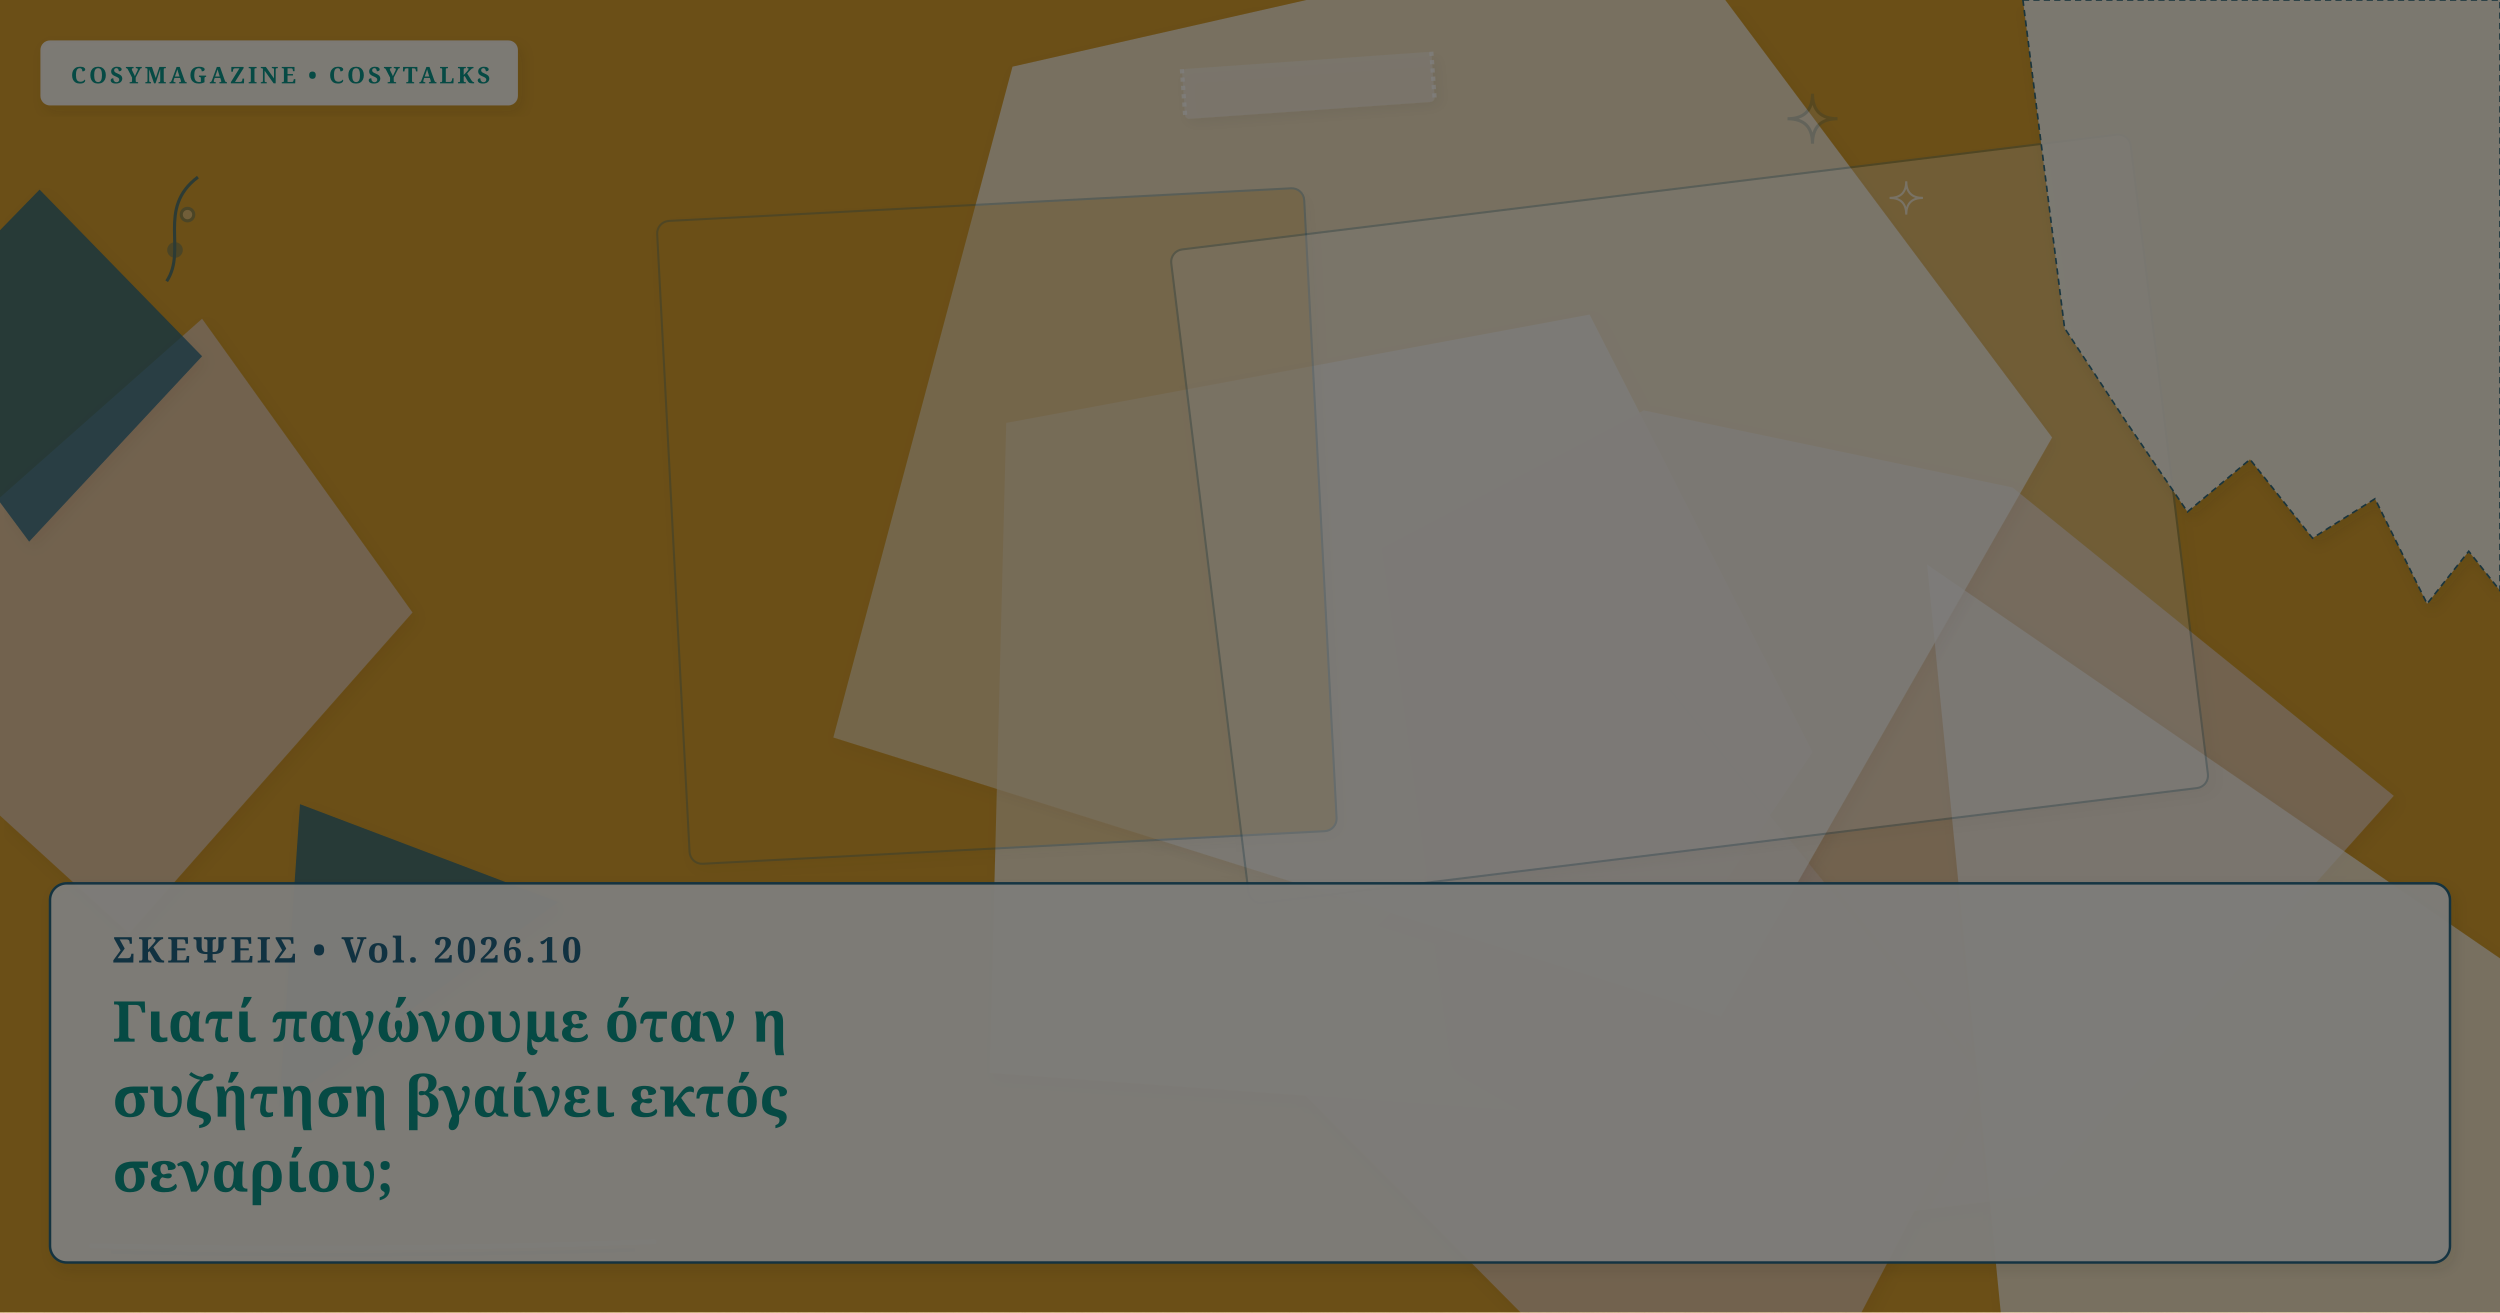
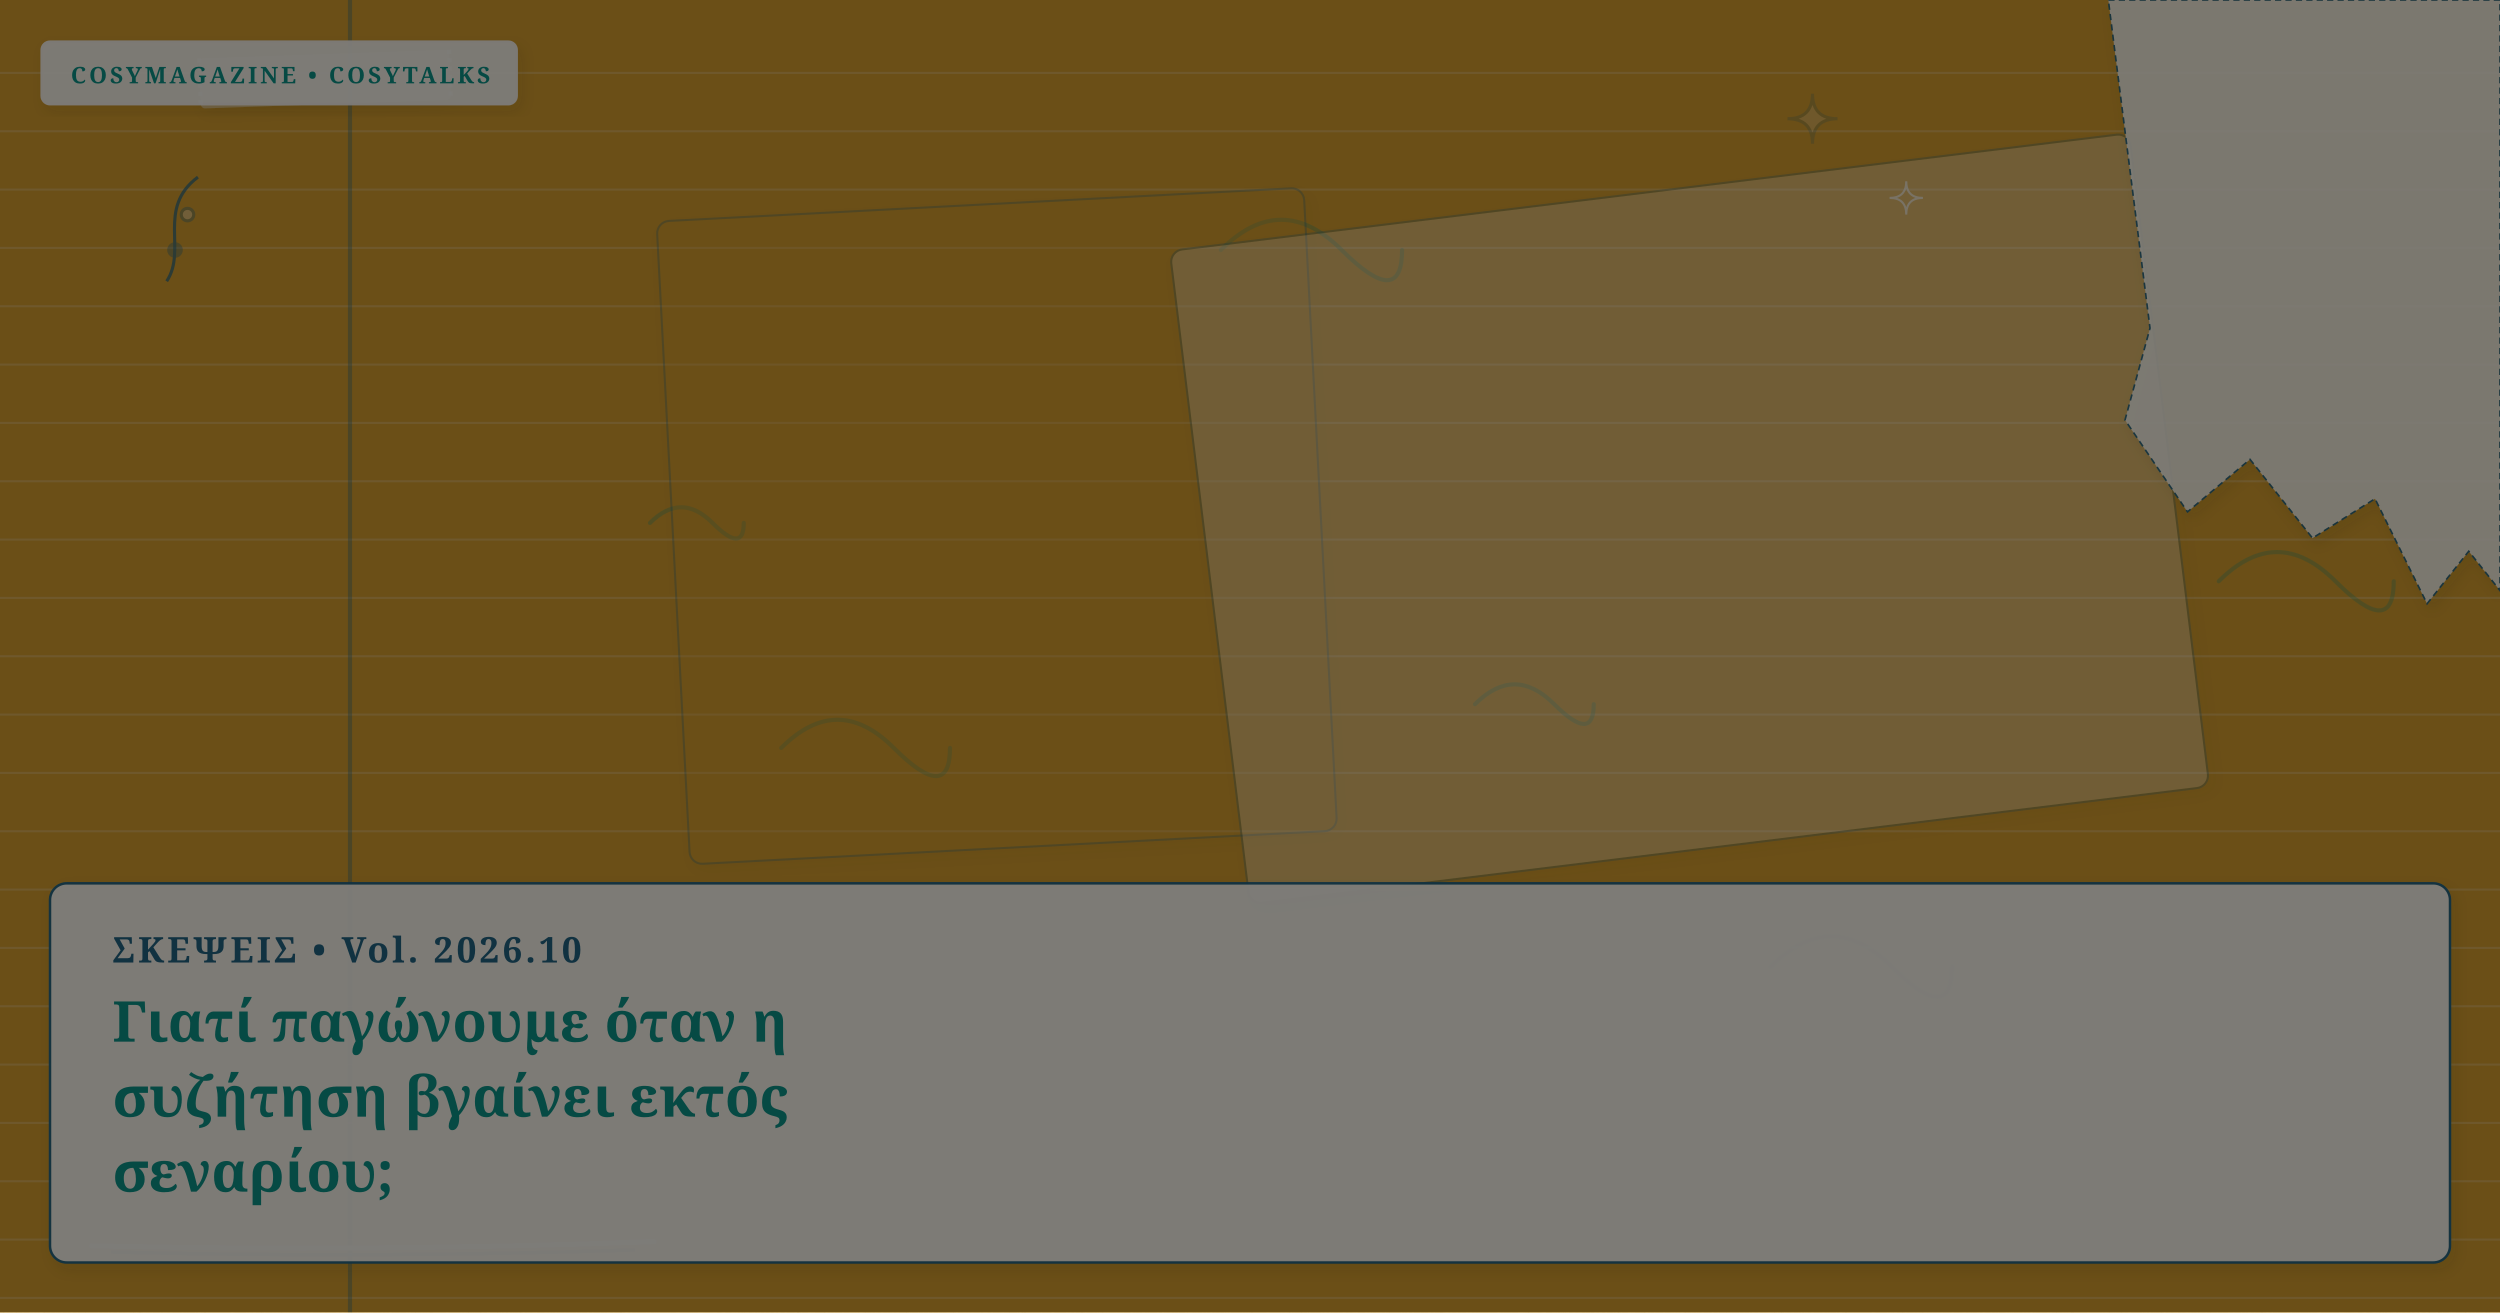
<svg xmlns="http://www.w3.org/2000/svg" viewBox="0 0 1200 630" width="100%" height="100%" preserveAspectRatio="xMidYMid slice" class="cosy-cover-art" data-motif="notebook-handwritten" data-seed="off-script-mindset" data-lang="el">
  <defs>
    <filter id="soft-shadow" x="-20%" y="-20%" width="140%" height="140%">
      <feDropShadow dx="2" dy="3" stdDeviation="3" flood-color="#3C281E" flood-opacity="0.10" />
    </filter>
    <filter id="paper-grain" x="0%" y="0%" width="100%" height="100%">
      <feTurbulence type="fractalNoise" baseFrequency="0.65" numOctaves="3" result="noise" />
      <feColorMatrix type="saturate" values="0" />
      <feComponentTransfer>
        <feFuncA type="linear" slope="0.05" />
      </feComponentTransfer>
      <feBlend mode="multiply" in="SourceGraphic" result="blend" />
    </filter>
  </defs>
  <style>
        @media (prefers-reduced-motion: reduce) {
          .cosy-cover-art * { animation: none !important; transition: none !important; }
        }
      </style>
  <rect width="1200" height="630" fill="#d69e2e" />
-   <polygon points="870,361 753,535 475,515 483,203 763,151" fill="#faf7f2" opacity="0.75" style="filter: drop-shadow(2px 3px 3px rgba(60,40,30,0.08));" />
-   <polygon points="268,433 134,531 144,386" fill="#236583" opacity="0.75" style="filter: drop-shadow(2px 3px 3px rgba(60,40,30,0.08));" />
-   <polygon points="1149,382 977,574 839,591 697,510 663,263 789,197 966,234" fill="#E8D2C2" opacity="0.75" style="filter: drop-shadow(2px 3px 3px rgba(60,40,30,0.08));" />
-   <polygon points="1424,614 985,880 925,271" fill="#faf7f2" opacity="0.75" style="filter: drop-shadow(2px 3px 3px rgba(60,40,30,0.08));" />
-   <polygon points="198,294 62,448 -85,314 97,153" fill="#E8D2C2" opacity="0.75" style="filter: drop-shadow(2px 3px 3px rgba(60,40,30,0.08));" />
-   <polygon points="952,518 837,738 600,499 795,324" fill="#E8D2C2" opacity="0.75" style="filter: drop-shadow(2px 3px 3px rgba(60,40,30,0.08));" />
-   <polygon points="985,210 826,488 400,354 486,32 799,-39" fill="#faf7f2" opacity="0.75" style="filter: drop-shadow(2px 3px 3px rgba(60,40,30,0.08));" />
-   <polygon points="97,171 14,260 -55,167 19,91" fill="#236583" opacity="0.75" style="filter: drop-shadow(2px 3px 3px rgba(60,40,30,0.08));" />
+   <line x1="0" y1="35" x2="1200" y2="35" stroke="#faf7f2" stroke-width="1" opacity="0.22" />
+   <line x1="0" y1="63" x2="1200" y2="63" stroke="#faf7f2" stroke-width="1" opacity="0.22" />
+   <line x1="0" y1="91" x2="1200" y2="91" stroke="#faf7f2" stroke-width="1" opacity="0.22" />
+   <line x1="0" y1="119" x2="1200" y2="119" stroke="#faf7f2" stroke-width="1" opacity="0.22" />
+   <line x1="0" y1="147" x2="1200" y2="147" stroke="#faf7f2" stroke-width="1" opacity="0.22" />
+   <line x1="0" y1="175" x2="1200" y2="175" stroke="#faf7f2" stroke-width="1" opacity="0.22" />
+   <line x1="0" y1="203" x2="1200" y2="203" stroke="#faf7f2" stroke-width="1" opacity="0.22" />
+   <line x1="0" y1="231" x2="1200" y2="231" stroke="#faf7f2" stroke-width="1" opacity="0.22" />
+   <line x1="0" y1="259" x2="1200" y2="259" stroke="#faf7f2" stroke-width="1" opacity="0.22" />
+   <line x1="0" y1="287" x2="1200" y2="287" stroke="#faf7f2" stroke-width="1" opacity="0.22" />
+   <line x1="0" y1="315" x2="1200" y2="315" stroke="#faf7f2" stroke-width="1" opacity="0.22" />
+   <line x1="0" y1="343" x2="1200" y2="343" stroke="#faf7f2" stroke-width="1" opacity="0.22" />
+   <line x1="0" y1="371" x2="1200" y2="371" stroke="#faf7f2" stroke-width="1" opacity="0.22" />
+   <line x1="0" y1="399" x2="1200" y2="399" stroke="#faf7f2" stroke-width="1" opacity="0.22" />
+   <line x1="0" y1="427" x2="1200" y2="427" stroke="#faf7f2" stroke-width="1" opacity="0.22" />
+   <line x1="0" y1="455" x2="1200" y2="455" stroke="#faf7f2" stroke-width="1" opacity="0.22" />
+   <line x1="0" y1="483" x2="1200" y2="483" stroke="#faf7f2" stroke-width="1" opacity="0.22" />
+   <line x1="0" y1="511" x2="1200" y2="511" stroke="#faf7f2" stroke-width="1" opacity="0.22" />
+   <line x1="0" y1="539" x2="1200" y2="539" stroke="#faf7f2" stroke-width="1" opacity="0.22" />
+   <line x1="0" y1="567" x2="1200" y2="567" stroke="#faf7f2" stroke-width="1" opacity="0.22" />
+   <line x1="0" y1="595" x2="1200" y2="595" stroke="#faf7f2" stroke-width="1" opacity="0.22" />
+   <line x1="0" y1="623" x2="1200" y2="623" stroke="#faf7f2" stroke-width="1" opacity="0.22" />
+   <line x1="168" y1="0" x2="168" y2="630" stroke="#236583" stroke-width="2" opacity="0.35" />
+   <path d="M 375 359 Q 402 332 429 359 T 456 359" fill="none" stroke="#0d9488" stroke-width="2" stroke-linecap="round" opacity="0.25" />
+   <path d="M 708 338 Q 727 319 746 338 T 765 338" fill="none" stroke="#0d9488" stroke-width="2" stroke-linecap="round" opacity="0.25" />
+   <path d="M 312 251 Q 327 236 342 251 T 357 251" fill="none" stroke="#0d9488" stroke-width="2" stroke-linecap="round" opacity="0.25" />
+   <path d="M 850 464 Q 879 435 908 464 T 937 464" fill="none" stroke="#0d9488" stroke-width="2" stroke-linecap="round" opacity="0.25" />
+   <path d="M 1065 279 Q 1093 251 1121 279 T 1149 279" fill="none" stroke="#0d9488" stroke-width="2" stroke-linecap="round" opacity="0.25" />
+   <path d="M 586 120 Q 615 91 644 120 T 673 120" fill="none" stroke="#0d9488" stroke-width="2" stroke-linecap="round" opacity="0.25" />
  <g transform="rotate(-3 478.5 252.5)">
    <rect x="323" y="98" width="311" height="309" rx="6" fill="#d69e2e" opacity="0.3" stroke="#236583" stroke-width="1" filter="url(#soft-shadow)" />
  </g>
  <g transform="rotate(-7 811 249)">
    <rect x="579" y="91" width="464" height="316" rx="6" fill="#FFFFFF" opacity="0.3" stroke="#236583" stroke-width="1" filter="url(#soft-shadow)" />
  </g>
  <g class="cover-torn-paper" filter="url(#soft-shadow)">
-     <polygon points="971,0 1200,0 1200,283.5 1185,264.6 1165,289.8 1140,239.4 1110,258.3 1080,220.5 1050,245.7 1020,201.6 991,157.5 971,0" fill="#FCF9F2" opacity="0.9" stroke="#236583" stroke-width="0.8" stroke-dasharray="3 2" />
+     <polygon points="1012,0 1200,0 1200,283.5 1185,264.6 1165,289.8 1140,239.4 1110,258.3 1080,220.5 1050,245.7 1020,201.6 1032,157.5 1012,0" fill="#FCF9F2" opacity="0.9" stroke="#236583" stroke-width="0.8" stroke-dasharray="3 2" />
  </g>
-   <g transform="rotate(-4 628 41)" filter="url(#soft-shadow)">
-     <rect x="568" y="29" width="120" height="24" rx="2" fill="#faf7f2" opacity="0.45" />
-     <line x1="568" y1="29" x2="568" y2="53" stroke="#FFFFFF" stroke-width="2" stroke-dasharray="2 2" opacity="0.7" />
-     <line x1="688" y1="29" x2="688" y2="53" stroke="#FFFFFF" stroke-width="2" stroke-dasharray="2 2" opacity="0.7" />
+   <g transform="rotate(-2 156 38)" filter="url(#soft-shadow)">
+     <rect x="96" y="26" width="120" height="24" rx="2" fill="#faf7f2" opacity="0.45" />
+     <line x1="96" y1="26" x2="96" y2="50" stroke="#FFFFFF" stroke-width="2" stroke-dasharray="2 2" opacity="0.7" />
+     <line x1="216" y1="26" x2="216" y2="50" stroke="#FFFFFF" stroke-width="2" stroke-dasharray="2 2" opacity="0.7" />
  </g>
  <g class="cover-tiny-doodles" stroke="#236583" stroke-width="1.5" fill="none" opacity="0.7">
    <path d="M 870 45 Q 870 57 882 57 Q 870 57 870 69 Q 870 57 858 57 Q 870 57 870 45 Z" fill="#faf7f2" opacity="0.3" />
    <path d="M 915 87 Q 915 95 923 95 Q 915 95 915 103 Q 915 95 907 95 Q 915 95 915 87 Z" stroke="#faf7f2" stroke-width="1" />
    <path d="M 80 135 C 90 120, 75 100, 95 85" />
    <circle cx="84" cy="120" r="3" fill="#236583" opacity="0.5" />
    <circle cx="90" cy="103" r="3" fill="#faf7f2" opacity="0.5" />
  </g>
  <g class="cover-sketchy-underline">
    <path d="M 44 598 Q 179 601 314 596" stroke="#faf7f2" stroke-width="2.5" stroke-linecap="round" fill="none" opacity="0.75" />
    <path d="M 54 601 Q 179 604 304 600" stroke="#236583" stroke-width="1.5" stroke-linecap="round" fill="none" opacity="0.5" />
  </g>
  <g class="cover-masthead-label" filter="url(#soft-shadow)">
    <rect x="20" y="20" width="228" height="30" rx="4" fill="#FCF9F2" opacity="0.95" stroke="#faf7f2" stroke-width="1.2" />
    <text x="34" y="40" fill="#0d9488" font-family="Fraunces, 'Lora', Georgia, serif" font-size="11" font-weight="bold" letter-spacing="1.4">COSYMAGAZINE • COSYTALKS</text>
  </g>
  <g class="cover-text-overlay" filter="url(#soft-shadow)">
    <rect class="cover-overlay-box" x="24" y="424" width="1152" height="182" rx="8" fill="#FCF9F2" opacity="0.96" stroke="#236583" stroke-width="1.2" />
    <text x="54" y="462" fill="#236583" font-family="Fraunces, 'Lora', Georgia, serif" font-size="17" font-weight="bold" letter-spacing="1.5">ΣΚΕΨΕΙΣ • Vol. 2026.10</text>
    <text x="54" y="500" fill="#0d9488" font-family="Fraunces, 'Lora', Georgia, serif" font-size="27" font-weight="bold">Γιατί παγώνουμε όταν η</text>
    <text x="54" y="536" fill="#0d9488" font-family="Fraunces, 'Lora', Georgia, serif" font-size="27" font-weight="bold">συζήτηση βγαίνει εκτός</text>
    <text x="54" y="572" fill="#0d9488" font-family="Fraunces, 'Lora', Georgia, serif" font-size="27" font-weight="bold">σεναρίου;</text>
  </g>
  <rect width="1200" height="630" filter="url(#paper-grain)" opacity="0.5" pointer-events="none" />
</svg>
